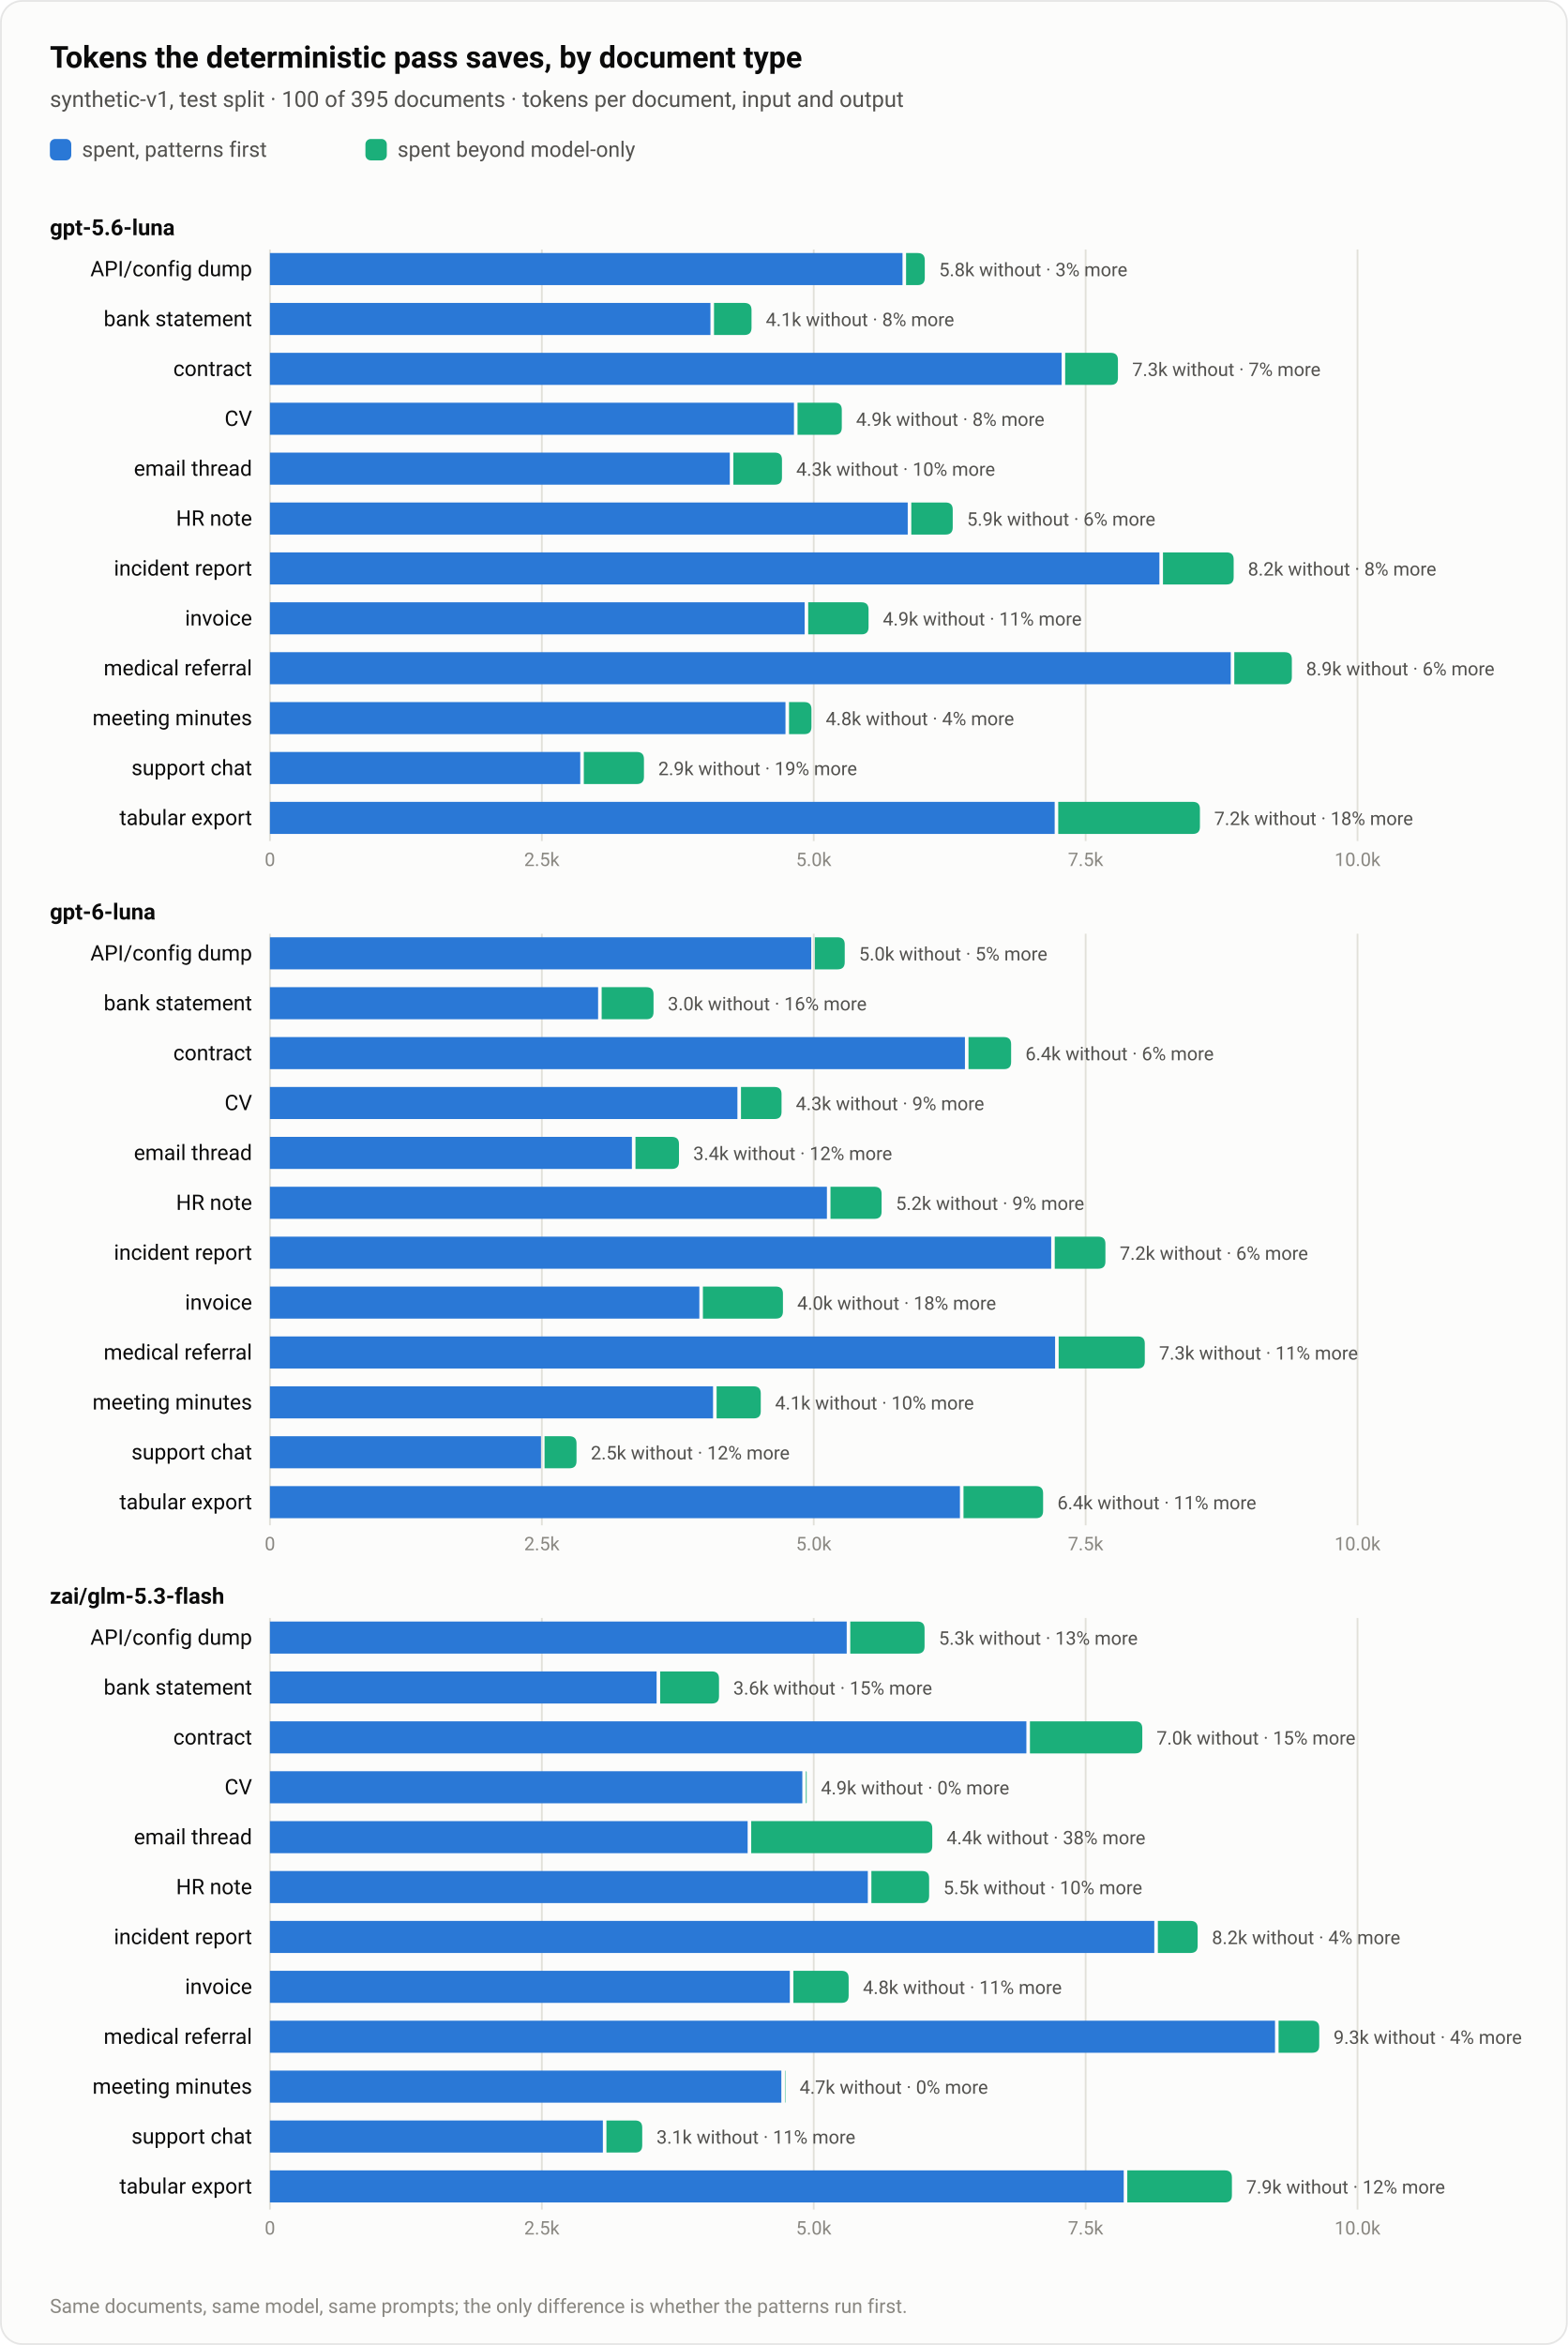
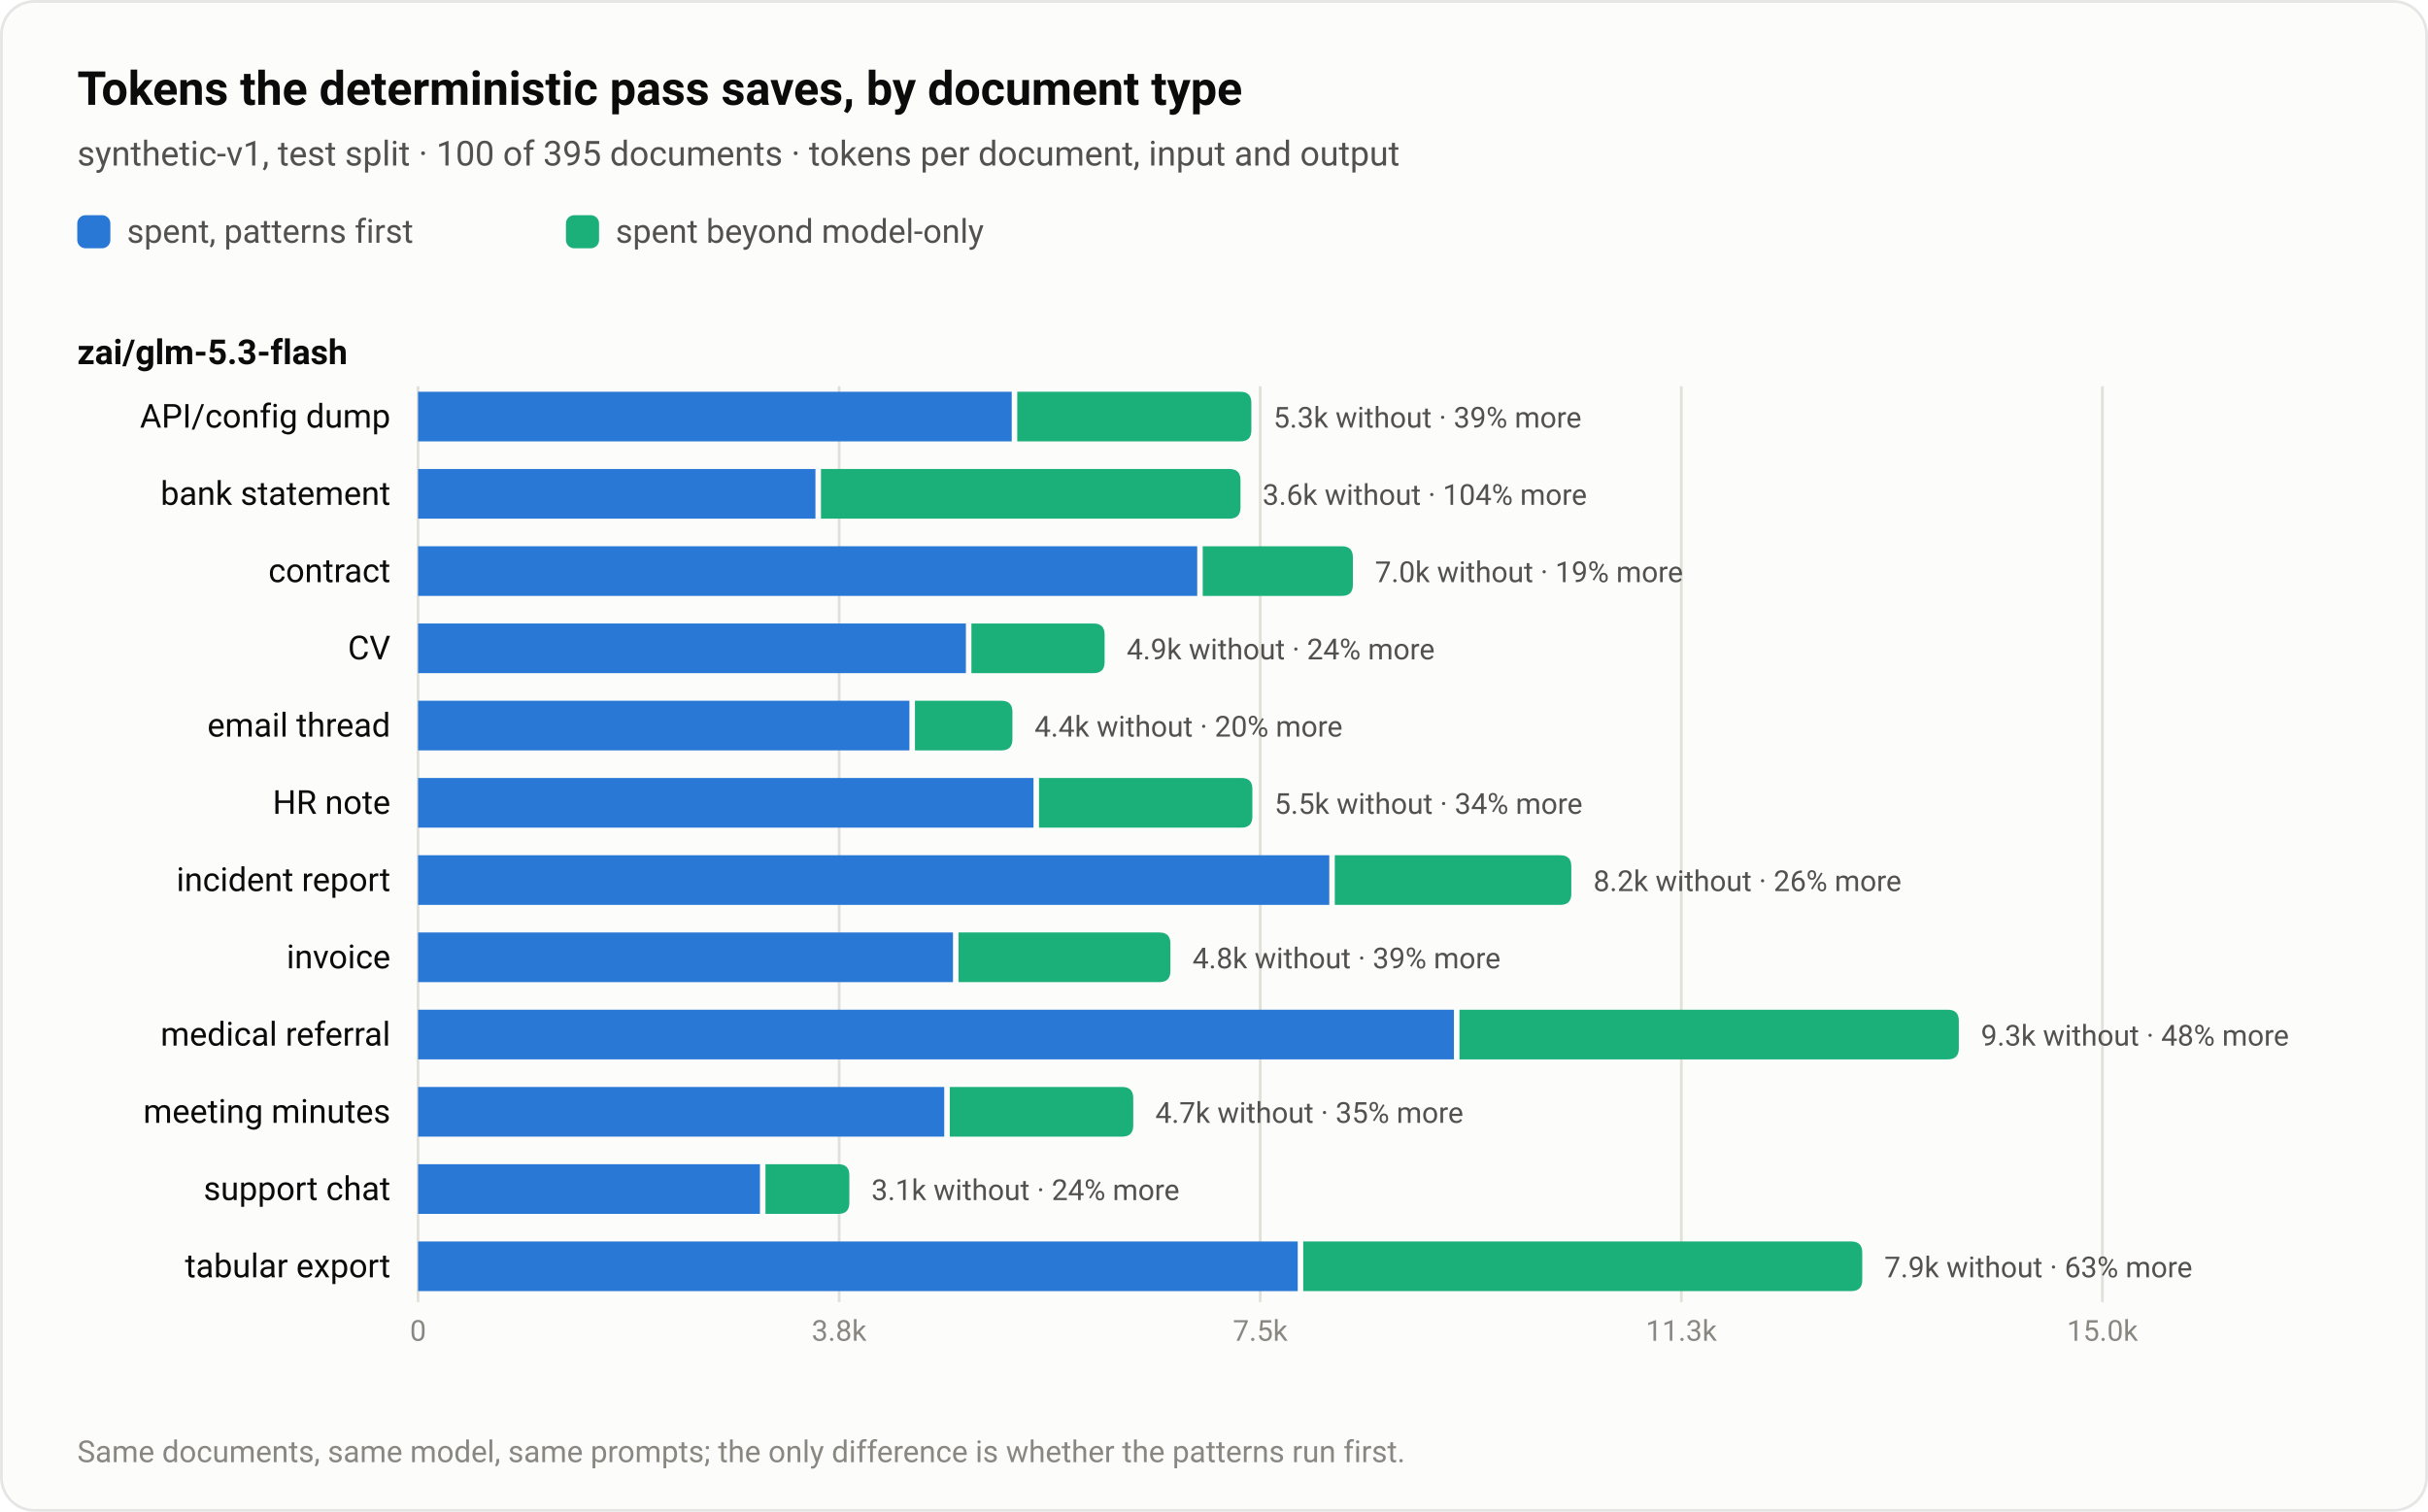
- <svg xmlns="http://www.w3.org/2000/svg" width="880" height="1316" viewBox="0 0 880 1316" role="img" aria-labelledby="t d" font-family="system-ui, -apple-system, &quot;Segoe UI&quot;, Roboto, sans-serif">
-   <rect x="0.5" y="0.5" width="879" height="1315" rx="12" fill="#fcfcfb" stroke="rgba(11,11,11,0.10)" />
+ <svg xmlns="http://www.w3.org/2000/svg" width="880" height="548" viewBox="0 0 880 548" role="img" aria-labelledby="t d" font-family="system-ui, -apple-system, &quot;Segoe UI&quot;, Roboto, sans-serif">
+   <rect x="0.5" y="0.5" width="879" height="547" rx="12" fill="#fcfcfb" stroke="rgba(11,11,11,0.10)" />
  <text x="28" y="38" font-size="17" font-weight="600" fill="#0b0b0b">Tokens the deterministic pass saves, by document type</text>
  <text x="28" y="60" font-size="12.5" fill="#52514e">synthetic-v1, test split · 100 of 395 documents · tokens per document, input and output</text>
  <rect x="28" y="78" width="12" height="12" rx="3" fill="#2a78d6" />
  <text x="46" y="88" font-size="12" fill="#52514e">spent, patterns first</text>
  <rect x="205.12" y="78" width="12" height="12" rx="3" fill="#1baf7a" />
  <text x="223.12" y="88" font-size="12" fill="#52514e">spent beyond model-only</text>
-   <text x="28" y="132" font-size="12.5" font-weight="600" fill="#0b0b0b">gpt-5.6-luna</text>
+   <text x="28" y="132" font-size="12.5" font-weight="600" fill="#0b0b0b">zai/glm-5.3-flash</text>
  <line x1="151.52" y1="140" x2="151.52" y2="472" stroke="#e1e0d9" />
  <line x1="304.14" y1="140" x2="304.14" y2="472" stroke="#e1e0d9" />
  <line x1="456.76" y1="140" x2="456.76" y2="472" stroke="#e1e0d9" />
  <line x1="609.38" y1="140" x2="609.38" y2="472" stroke="#e1e0d9" />
  <line x1="762" y1="140" x2="762" y2="472" stroke="#e1e0d9" />
  <text x="141.52" y="155" font-size="12" fill="#0b0b0b" text-anchor="end">API/config dump</text>
  <g>
-     <path d="M151.52 142H506.59V160H151.52Z" fill="#2a78d6" />
+     <path d="M151.52 142H366.69V160H151.52Z" fill="#2a78d6" />
  </g>
  <g>
-     <path d="M508.59 142H515.09Q519.09 142 519.09 146V156Q519.09 160 515.09 160H508.59Z" fill="#1baf7a" />
+     <path d="M368.69 142H449.54Q453.54 142 453.54 146V156Q453.54 160 449.54 160H368.69Z" fill="#1baf7a" />
  </g>
-   <text x="527.09" y="155" font-size="10.5" fill="#52514e">5.8k without · 3% more</text>
+   <text x="461.54" y="155" font-size="10.5" fill="#52514e">5.3k without · 39% more</text>
  <text x="141.52" y="183" font-size="12" fill="#0b0b0b" text-anchor="end">bank statement</text>
  <g>
-     <path d="M151.52 170H398.78V188H151.52Z" fill="#2a78d6" />
+     <path d="M151.52 170H295.55V188H151.52Z" fill="#2a78d6" />
  </g>
  <g>
-     <path d="M400.78 170H417.84Q421.84 170 421.84 174V184Q421.84 188 417.84 188H400.78Z" fill="#1baf7a" />
+     <path d="M297.55 170H445.6Q449.6 170 449.6 174V184Q449.6 188 445.6 188H297.55Z" fill="#1baf7a" />
  </g>
-   <text x="429.84" y="183" font-size="10.5" fill="#52514e">4.1k without · 8% more</text>
+   <text x="457.6" y="183" font-size="10.5" fill="#52514e">3.6k without · 104% more</text>
  <text x="141.52" y="211" font-size="12" fill="#0b0b0b" text-anchor="end">contract</text>
  <g>
-     <path d="M151.52 198H595.9V216H151.52Z" fill="#2a78d6" />
+     <path d="M151.52 198H433.92V216H151.52Z" fill="#2a78d6" />
  </g>
  <g>
-     <path d="M597.9 198H623.51Q627.51 198 627.51 202V212Q627.51 216 623.51 216H597.9Z" fill="#1baf7a" />
+     <path d="M435.92 198H486.34Q490.34 198 490.34 202V212Q490.34 216 486.34 216H435.92Z" fill="#1baf7a" />
  </g>
-   <text x="635.51" y="211" font-size="10.5" fill="#52514e">7.3k without · 7% more</text>
+   <text x="498.34" y="211" font-size="10.5" fill="#52514e">7.0k without · 19% more</text>
  <text x="141.52" y="239" font-size="12" fill="#0b0b0b" text-anchor="end">CV</text>
  <g>
-     <path d="M151.52 226H445.66V244H151.52Z" fill="#2a78d6" />
+     <path d="M151.52 226H350.08V244H151.52Z" fill="#2a78d6" />
  </g>
  <g>
-     <path d="M447.66 226H468.51Q472.51 226 472.51 230V240Q472.51 244 468.51 244H447.66Z" fill="#1baf7a" />
+     <path d="M352.08 226H396.35Q400.35 226 400.35 230V240Q400.35 244 396.35 244H352.08Z" fill="#1baf7a" />
  </g>
-   <text x="480.51" y="239" font-size="10.5" fill="#52514e">4.9k without · 8% more</text>
+   <text x="408.35" y="239" font-size="10.5" fill="#52514e">4.9k without · 24% more</text>
  <text x="141.52" y="267" font-size="12" fill="#0b0b0b" text-anchor="end">email thread</text>
  <g>
-     <path d="M151.52 254H409.65V272H151.52Z" fill="#2a78d6" />
+     <path d="M151.52 254H329.61V272H151.52Z" fill="#2a78d6" />
  </g>
  <g>
-     <path d="M411.65 254H434.93Q438.93 254 438.93 258V268Q438.93 272 434.93 272H411.65Z" fill="#1baf7a" />
+     <path d="M331.61 254H362.94Q366.94 254 366.94 258V268Q366.94 272 362.94 272H331.61Z" fill="#1baf7a" />
  </g>
-   <text x="446.93" y="267" font-size="10.5" fill="#52514e">4.3k without · 10% more</text>
+   <text x="374.94" y="267" font-size="10.5" fill="#52514e">4.4k without · 20% more</text>
  <text x="141.52" y="295" font-size="12" fill="#0b0b0b" text-anchor="end">HR note</text>
  <g>
-     <path d="M151.52 282H509.52V300H151.52Z" fill="#2a78d6" />
+     <path d="M151.52 282H374.58V300H151.52Z" fill="#2a78d6" />
  </g>
  <g>
-     <path d="M511.52 282H530.78Q534.78 282 534.78 286V296Q534.78 300 530.78 300H511.52Z" fill="#1baf7a" />
+     <path d="M376.58 282H449.91Q453.91 282 453.91 286V296Q453.91 300 449.91 300H376.58Z" fill="#1baf7a" />
  </g>
-   <text x="542.78" y="295" font-size="10.5" fill="#52514e">5.9k without · 6% more</text>
+   <text x="461.91" y="295" font-size="10.5" fill="#52514e">5.5k without · 34% more</text>
  <text x="141.52" y="323" font-size="12" fill="#0b0b0b" text-anchor="end">incident report</text>
  <g>
-     <path d="M151.52 310H650.79V328H151.52Z" fill="#2a78d6" />
+     <path d="M151.52 310H481.78V328H151.52Z" fill="#2a78d6" />
  </g>
  <g>
-     <path d="M652.79 310H688.47Q692.47 310 692.47 314V324Q692.47 328 688.47 328H652.79Z" fill="#1baf7a" />
+     <path d="M483.78 310H565.5Q569.5 310 569.5 314V324Q569.5 328 565.5 328H483.78Z" fill="#1baf7a" />
  </g>
-   <text x="700.47" y="323" font-size="10.5" fill="#52514e">8.2k without · 8% more</text>
+   <text x="577.5" y="323" font-size="10.5" fill="#52514e">8.2k without · 26% more</text>
  <text x="141.52" y="351" font-size="12" fill="#0b0b0b" text-anchor="end">invoice</text>
  <g>
-     <path d="M151.52 338H451.65V356H151.52Z" fill="#2a78d6" />
+     <path d="M151.52 338H345.4V356H151.52Z" fill="#2a78d6" />
  </g>
  <g>
-     <path d="M453.65 338H483.53Q487.53 338 487.53 342V352Q487.53 356 483.53 356H453.65Z" fill="#1baf7a" />
+     <path d="M347.4 338H420.2Q424.2 338 424.2 342V352Q424.2 356 420.2 356H347.4Z" fill="#1baf7a" />
  </g>
-   <text x="495.53" y="351" font-size="10.5" fill="#52514e">4.9k without · 11% more</text>
+   <text x="432.2" y="351" font-size="10.5" fill="#52514e">4.8k without · 39% more</text>
  <text x="141.52" y="379" font-size="12" fill="#0b0b0b" text-anchor="end">medical referral</text>
  <g>
-     <path d="M151.52 366H690.83V384H151.52Z" fill="#2a78d6" />
+     <path d="M151.52 366H526.96V384H151.52Z" fill="#2a78d6" />
  </g>
  <g>
-     <path d="M692.83 366H721.13Q725.13 366 725.13 370V380Q725.13 384 721.13 384H692.83Z" fill="#1baf7a" />
+     <path d="M528.96 366H705.95Q709.95 366 709.95 370V380Q709.95 384 705.95 384H528.96Z" fill="#1baf7a" />
  </g>
-   <text x="733.13" y="379" font-size="10.5" fill="#52514e">8.9k without · 6% more</text>
+   <text x="717.95" y="379" font-size="10.5" fill="#52514e">9.3k without · 48% more</text>
  <text x="141.52" y="407" font-size="12" fill="#0b0b0b" text-anchor="end">meeting minutes</text>
  <g>
-     <path d="M151.52 394H440.9V412H151.52Z" fill="#2a78d6" />
+     <path d="M151.52 394H342.23V412H151.52Z" fill="#2a78d6" />
  </g>
  <g>
-     <path d="M442.9 394H451.48Q455.48 394 455.48 398V408Q455.48 412 451.48 412H442.9Z" fill="#1baf7a" />
+     <path d="M344.23 394H406.73Q410.73 394 410.73 398V408Q410.73 412 406.73 412H344.23Z" fill="#1baf7a" />
  </g>
-   <text x="463.48" y="407" font-size="10.5" fill="#52514e">4.8k without · 4% more</text>
+   <text x="418.73" y="407" font-size="10.5" fill="#52514e">4.7k without · 35% more</text>
  <text x="141.52" y="435" font-size="12" fill="#0b0b0b" text-anchor="end">support chat</text>
  <g>
-     <path d="M151.52 422H325.7V440H151.52Z" fill="#2a78d6" />
+     <path d="M151.52 422H275.44V440H151.52Z" fill="#2a78d6" />
  </g>
  <g>
-     <path d="M327.7 422H357.46Q361.46 422 361.46 426V436Q361.46 440 357.46 440H327.7Z" fill="#1baf7a" />
+     <path d="M277.44 422H303.84Q307.84 422 307.84 426V436Q307.84 440 303.84 440H277.44Z" fill="#1baf7a" />
  </g>
-   <text x="369.46" y="435" font-size="10.5" fill="#52514e">2.9k without · 19% more</text>
+   <text x="315.84" y="435" font-size="10.5" fill="#52514e">3.1k without · 24% more</text>
  <text x="141.52" y="463" font-size="12" fill="#0b0b0b" text-anchor="end">tabular export</text>
  <g>
-     <path d="M151.52 450H592V468H151.52Z" fill="#2a78d6" />
+     <path d="M151.52 450H470.35V468H151.52Z" fill="#2a78d6" />
  </g>
  <g>
-     <path d="M594 450H669.54Q673.54 450 673.54 454V464Q673.54 468 669.54 468H594Z" fill="#1baf7a" />
+     <path d="M472.35 450H670.95Q674.95 450 674.95 454V464Q674.95 468 670.95 468H472.35Z" fill="#1baf7a" />
  </g>
-   <text x="681.54" y="463" font-size="10.5" fill="#52514e">7.2k without · 18% more</text>
+   <text x="682.95" y="463" font-size="10.5" fill="#52514e">7.9k without · 63% more</text>
  <text x="151.52" y="486" font-size="10.5" fill="#898781" text-anchor="middle">0</text>
-   <text x="304.14" y="486" font-size="10.5" fill="#898781" text-anchor="middle">2.5k</text>
-   <text x="456.76" y="486" font-size="10.5" fill="#898781" text-anchor="middle">5.0k</text>
-   <text x="609.38" y="486" font-size="10.5" fill="#898781" text-anchor="middle">7.5k</text>
-   <text x="762" y="486" font-size="10.5" fill="#898781" text-anchor="middle">10.0k</text>
-   <text x="28" y="516" font-size="12.5" font-weight="600" fill="#0b0b0b">gpt-6-luna</text>
-   <line x1="151.52" y1="524" x2="151.52" y2="856" stroke="#e1e0d9" />
-   <line x1="304.14" y1="524" x2="304.14" y2="856" stroke="#e1e0d9" />
-   <line x1="456.76" y1="524" x2="456.76" y2="856" stroke="#e1e0d9" />
-   <line x1="609.38" y1="524" x2="609.38" y2="856" stroke="#e1e0d9" />
-   <line x1="762" y1="524" x2="762" y2="856" stroke="#e1e0d9" />
-   <text x="141.52" y="539" font-size="12" fill="#0b0b0b" text-anchor="end">API/config dump</text>
-   <g>
-     <path d="M151.52 526H455.37V544H151.52Z" fill="#2a78d6" />
-   </g>
-   <g>
-     <path d="M457.37 526H470.16Q474.16 526 474.16 530V540Q474.16 544 470.16 544H457.37Z" fill="#1baf7a" />
-   </g>
-   <text x="482.16" y="539" font-size="10.5" fill="#52514e">5.0k without · 5% more</text>
-   <text x="141.52" y="567" font-size="12" fill="#0b0b0b" text-anchor="end">bank statement</text>
-   <g>
-     <path d="M151.52 554H335.72V572H151.52Z" fill="#2a78d6" />
-   </g>
-   <g>
-     <path d="M337.72 554H362.84Q366.84 554 366.84 558V568Q366.84 572 362.84 572H337.72Z" fill="#1baf7a" />
-   </g>
-   <text x="374.84" y="567" font-size="10.5" fill="#52514e">3.0k without · 16% more</text>
-   <text x="141.52" y="595" font-size="12" fill="#0b0b0b" text-anchor="end">contract</text>
-   <g>
-     <path d="M151.52 582H541.63V600H151.52Z" fill="#2a78d6" />
-   </g>
-   <g>
-     <path d="M543.63 582H563.56Q567.56 582 567.56 586V596Q567.56 600 563.56 600H543.63Z" fill="#1baf7a" />
-   </g>
-   <text x="575.56" y="595" font-size="10.5" fill="#52514e">6.4k without · 6% more</text>
-   <text x="141.52" y="623" font-size="12" fill="#0b0b0b" text-anchor="end">CV</text>
-   <g>
-     <path d="M151.52 610H413.92V628H151.52Z" fill="#2a78d6" />
-   </g>
-   <g>
-     <path d="M415.92 610H434.69Q438.69 610 438.69 614V624Q438.69 628 434.69 628H415.92Z" fill="#1baf7a" />
-   </g>
-   <text x="446.69" y="623" font-size="10.5" fill="#52514e">4.3k without · 9% more</text>
-   <text x="141.52" y="651" font-size="12" fill="#0b0b0b" text-anchor="end">email thread</text>
-   <g>
-     <path d="M151.52 638H354.7V656H151.52Z" fill="#2a78d6" />
-   </g>
-   <g>
-     <path d="M356.7 638H377.12Q381.12 638 381.12 642V652Q381.12 656 377.12 656H356.7Z" fill="#1baf7a" />
-   </g>
-   <text x="389.12" y="651" font-size="10.5" fill="#52514e">3.4k without · 12% more</text>
-   <text x="141.52" y="679" font-size="12" fill="#0b0b0b" text-anchor="end">HR note</text>
-   <g>
-     <path d="M151.52 666H464.16V684H151.52Z" fill="#2a78d6" />
-   </g>
-   <g>
-     <path d="M466.16 666H490.85Q494.85 666 494.85 670V680Q494.85 684 490.85 684H466.16Z" fill="#1baf7a" />
-   </g>
-   <text x="502.85" y="679" font-size="10.5" fill="#52514e">5.2k without · 9% more</text>
-   <text x="141.52" y="707" font-size="12" fill="#0b0b0b" text-anchor="end">incident report</text>
-   <g>
-     <path d="M151.52 694H590.04V712H151.52Z" fill="#2a78d6" />
-   </g>
-   <g>
-     <path d="M592.04 694H616.49Q620.49 694 620.49 698V708Q620.49 712 616.49 712H592.04Z" fill="#1baf7a" />
-   </g>
-   <text x="628.49" y="707" font-size="10.5" fill="#52514e">7.2k without · 6% more</text>
-   <text x="141.52" y="735" font-size="12" fill="#0b0b0b" text-anchor="end">invoice</text>
-   <g>
-     <path d="M151.52 722H392.55V740H151.52Z" fill="#2a78d6" />
-   </g>
-   <g>
-     <path d="M394.55 722H435.48Q439.48 722 439.48 726V736Q439.48 740 435.48 740H394.55Z" fill="#1baf7a" />
-   </g>
-   <text x="447.48" y="735" font-size="10.5" fill="#52514e">4.0k without · 18% more</text>
-   <text x="141.52" y="763" font-size="12" fill="#0b0b0b" text-anchor="end">medical referral</text>
-   <g>
-     <path d="M151.52 750H592.24V768H151.52Z" fill="#2a78d6" />
-   </g>
-   <g>
-     <path d="M594.24 750H638.59Q642.59 750 642.59 754V764Q642.59 768 638.59 768H594.24Z" fill="#1baf7a" />
-   </g>
-   <text x="650.59" y="763" font-size="10.5" fill="#52514e">7.3k without · 11% more</text>
-   <text x="141.52" y="791" font-size="12" fill="#0b0b0b" text-anchor="end">meeting minutes</text>
-   <g>
-     <path d="M151.52 778H400.24V796H151.52Z" fill="#2a78d6" />
-   </g>
-   <g>
-     <path d="M402.24 778H423.03Q427.03 778 427.03 782V792Q427.03 796 423.03 796H402.24Z" fill="#1baf7a" />
-   </g>
-   <text x="435.03" y="791" font-size="10.5" fill="#52514e">4.1k without · 10% more</text>
-   <text x="141.52" y="819" font-size="12" fill="#0b0b0b" text-anchor="end">support chat</text>
-   <g>
-     <path d="M151.52 806H303.67V824H151.52Z" fill="#2a78d6" />
-   </g>
-   <g>
-     <path d="M305.67 806H319.61Q323.61 806 323.61 810V820Q323.61 824 319.61 824H305.67Z" fill="#1baf7a" />
-   </g>
-   <text x="331.61" y="819" font-size="10.5" fill="#52514e">2.5k without · 12% more</text>
-   <text x="141.52" y="847" font-size="12" fill="#0b0b0b" text-anchor="end">tabular export</text>
-   <g>
-     <path d="M151.52 834H538.82V852H151.52Z" fill="#2a78d6" />
-   </g>
-   <g>
-     <path d="M540.82 834H581.51Q585.51 834 585.51 838V848Q585.51 852 581.51 852H540.82Z" fill="#1baf7a" />
-   </g>
-   <text x="593.51" y="847" font-size="10.5" fill="#52514e">6.4k without · 11% more</text>
-   <text x="151.52" y="870" font-size="10.5" fill="#898781" text-anchor="middle">0</text>
-   <text x="304.14" y="870" font-size="10.5" fill="#898781" text-anchor="middle">2.5k</text>
-   <text x="456.76" y="870" font-size="10.5" fill="#898781" text-anchor="middle">5.0k</text>
-   <text x="609.38" y="870" font-size="10.5" fill="#898781" text-anchor="middle">7.5k</text>
-   <text x="762" y="870" font-size="10.5" fill="#898781" text-anchor="middle">10.0k</text>
-   <text x="28" y="900" font-size="12.5" font-weight="600" fill="#0b0b0b">zai/glm-5.3-flash</text>
-   <line x1="151.52" y1="908" x2="151.52" y2="1240" stroke="#e1e0d9" />
-   <line x1="304.14" y1="908" x2="304.14" y2="1240" stroke="#e1e0d9" />
-   <line x1="456.76" y1="908" x2="456.76" y2="1240" stroke="#e1e0d9" />
-   <line x1="609.38" y1="908" x2="609.38" y2="1240" stroke="#e1e0d9" />
-   <line x1="762" y1="908" x2="762" y2="1240" stroke="#e1e0d9" />
-   <text x="141.52" y="923" font-size="12" fill="#0b0b0b" text-anchor="end">API/config dump</text>
-   <g>
-     <path d="M151.52 910H475.27V928H151.52Z" fill="#2a78d6" />
-   </g>
-   <g>
-     <path d="M477.27 910H514.97Q518.97 910 518.97 914V924Q518.97 928 514.97 928H477.27Z" fill="#1baf7a" />
-   </g>
-   <text x="526.97" y="923" font-size="10.5" fill="#52514e">5.3k without · 13% more</text>
-   <text x="141.52" y="951" font-size="12" fill="#0b0b0b" text-anchor="end">bank statement</text>
-   <g>
-     <path d="M151.52 938H368.56V956H151.52Z" fill="#2a78d6" />
-   </g>
-   <g>
-     <path d="M370.56 938H399.59Q403.59 938 403.59 942V952Q403.59 956 399.59 956H370.56Z" fill="#1baf7a" />
-   </g>
-   <text x="411.59" y="951" font-size="10.5" fill="#52514e">3.6k without · 15% more</text>
-   <text x="141.52" y="979" font-size="12" fill="#0b0b0b" text-anchor="end">contract</text>
-   <g>
-     <path d="M151.52 966H576.12V984H151.52Z" fill="#2a78d6" />
-   </g>
-   <g>
-     <path d="M578.12 966H637.19Q641.19 966 641.19 970V980Q641.19 984 637.19 984H578.12Z" fill="#1baf7a" />
-   </g>
-   <text x="649.19" y="979" font-size="10.5" fill="#52514e">7.0k without · 15% more</text>
-   <text x="141.52" y="1007" font-size="12" fill="#0b0b0b" text-anchor="end">CV</text>
-   <g>
-     <path d="M151.52 994H450.36V1012H151.52Z" fill="#2a78d6" />
-   </g>
-   <g>
-     <path d="M452.36 994H452.36Q452.79 994 452.79 994.43V1011.57Q452.79 1012 452.36 1012H452.36Z" fill="#1baf7a" />
-   </g>
-   <text x="460.79" y="1007" font-size="10.5" fill="#52514e">4.9k without · 0% more</text>
-   <text x="141.52" y="1035" font-size="12" fill="#0b0b0b" text-anchor="end">email thread</text>
-   <g>
-     <path d="M151.52 1022H419.66V1040H151.52Z" fill="#2a78d6" />
-   </g>
-   <g>
-     <path d="M421.66 1022H519.3Q523.3 1022 523.3 1026V1036Q523.3 1040 519.3 1040H421.66Z" fill="#1baf7a" />
-   </g>
-   <text x="531.3" y="1035" font-size="10.5" fill="#52514e">4.4k without · 38% more</text>
-   <text x="141.52" y="1063" font-size="12" fill="#0b0b0b" text-anchor="end">HR note</text>
-   <g>
-     <path d="M151.52 1050H487.12V1068H151.52Z" fill="#2a78d6" />
-   </g>
-   <g>
-     <path d="M489.12 1050H517.53Q521.53 1050 521.53 1054V1064Q521.53 1068 517.53 1068H489.12Z" fill="#1baf7a" />
-   </g>
-   <text x="529.53" y="1063" font-size="10.5" fill="#52514e">5.5k without · 10% more</text>
-   <text x="141.52" y="1091" font-size="12" fill="#0b0b0b" text-anchor="end">incident report</text>
-   <g>
-     <path d="M151.52 1078H647.92V1096H151.52Z" fill="#2a78d6" />
-   </g>
-   <g>
-     <path d="M649.92 1078H668.26Q672.26 1078 672.26 1082V1092Q672.26 1096 668.26 1096H649.92Z" fill="#1baf7a" />
-   </g>
-   <text x="680.26" y="1091" font-size="10.5" fill="#52514e">8.2k without · 4% more</text>
-   <text x="141.52" y="1119" font-size="12" fill="#0b0b0b" text-anchor="end">invoice</text>
-   <g>
-     <path d="M151.52 1106H443.34V1124H151.52Z" fill="#2a78d6" />
-   </g>
-   <g>
-     <path d="M445.34 1106H472.36Q476.36 1106 476.36 1110V1120Q476.36 1124 472.36 1124H445.34Z" fill="#1baf7a" />
-   </g>
-   <text x="484.36" y="1119" font-size="10.5" fill="#52514e">4.8k without · 11% more</text>
-   <text x="141.52" y="1147" font-size="12" fill="#0b0b0b" text-anchor="end">medical referral</text>
-   <g>
-     <path d="M151.52 1134H715.68V1152H151.52Z" fill="#2a78d6" />
-   </g>
-   <g>
-     <path d="M717.68 1134H736.51Q740.51 1134 740.51 1138V1148Q740.51 1152 736.51 1152H717.68Z" fill="#1baf7a" />
-   </g>
-   <text x="748.51" y="1147" font-size="10.5" fill="#52514e">9.3k without · 4% more</text>
-   <text x="141.52" y="1175" font-size="12" fill="#0b0b0b" text-anchor="end">meeting minutes</text>
-   <g>
-     <path d="M151.52 1162H438.58V1180H151.52Z" fill="#2a78d6" />
-   </g>
-   <g>
-     <path d="M440.58 1162H440.58Q440.83 1162 440.83 1162.24V1179.76Q440.83 1180 440.58 1180H440.58Z" fill="#1baf7a" />
-   </g>
-   <text x="448.83" y="1175" font-size="10.5" fill="#52514e">4.7k without · 0% more</text>
-   <text x="141.52" y="1203" font-size="12" fill="#0b0b0b" text-anchor="end">support chat</text>
-   <g>
-     <path d="M151.52 1190H338.4V1208H151.52Z" fill="#2a78d6" />
-   </g>
-   <g>
-     <path d="M340.4 1190H356.49Q360.49 1190 360.49 1194V1204Q360.49 1208 356.49 1208H340.4Z" fill="#1baf7a" />
-   </g>
-   <text x="368.49" y="1203" font-size="10.5" fill="#52514e">3.1k without · 11% more</text>
-   <text x="141.52" y="1231" font-size="12" fill="#0b0b0b" text-anchor="end">tabular export</text>
-   <g>
-     <path d="M151.52 1218H630.76V1236H151.52Z" fill="#2a78d6" />
-   </g>
-   <g>
-     <path d="M632.76 1218H687.49Q691.49 1218 691.49 1222V1232Q691.49 1236 687.49 1236H632.76Z" fill="#1baf7a" />
-   </g>
-   <text x="699.49" y="1231" font-size="10.5" fill="#52514e">7.9k without · 12% more</text>
-   <text x="151.52" y="1254" font-size="10.5" fill="#898781" text-anchor="middle">0</text>
-   <text x="304.14" y="1254" font-size="10.5" fill="#898781" text-anchor="middle">2.5k</text>
-   <text x="456.76" y="1254" font-size="10.5" fill="#898781" text-anchor="middle">5.0k</text>
-   <text x="609.38" y="1254" font-size="10.5" fill="#898781" text-anchor="middle">7.5k</text>
-   <text x="762" y="1254" font-size="10.5" fill="#898781" text-anchor="middle">10.0k</text>
-   <text x="28" y="1298" font-size="11" fill="#898781">Same documents, same model, same prompts; the only difference is whether the patterns run first.</text>
+   <text x="304.14" y="486" font-size="10.5" fill="#898781" text-anchor="middle">3.8k</text>
+   <text x="456.76" y="486" font-size="10.5" fill="#898781" text-anchor="middle">7.5k</text>
+   <text x="609.38" y="486" font-size="10.5" fill="#898781" text-anchor="middle">11.3k</text>
+   <text x="762" y="486" font-size="10.5" fill="#898781" text-anchor="middle">15.0k</text>
+   <text x="28" y="530" font-size="11" fill="#898781">Same documents, same model, same prompts; the only difference is whether the patterns run first.</text>
</svg>
